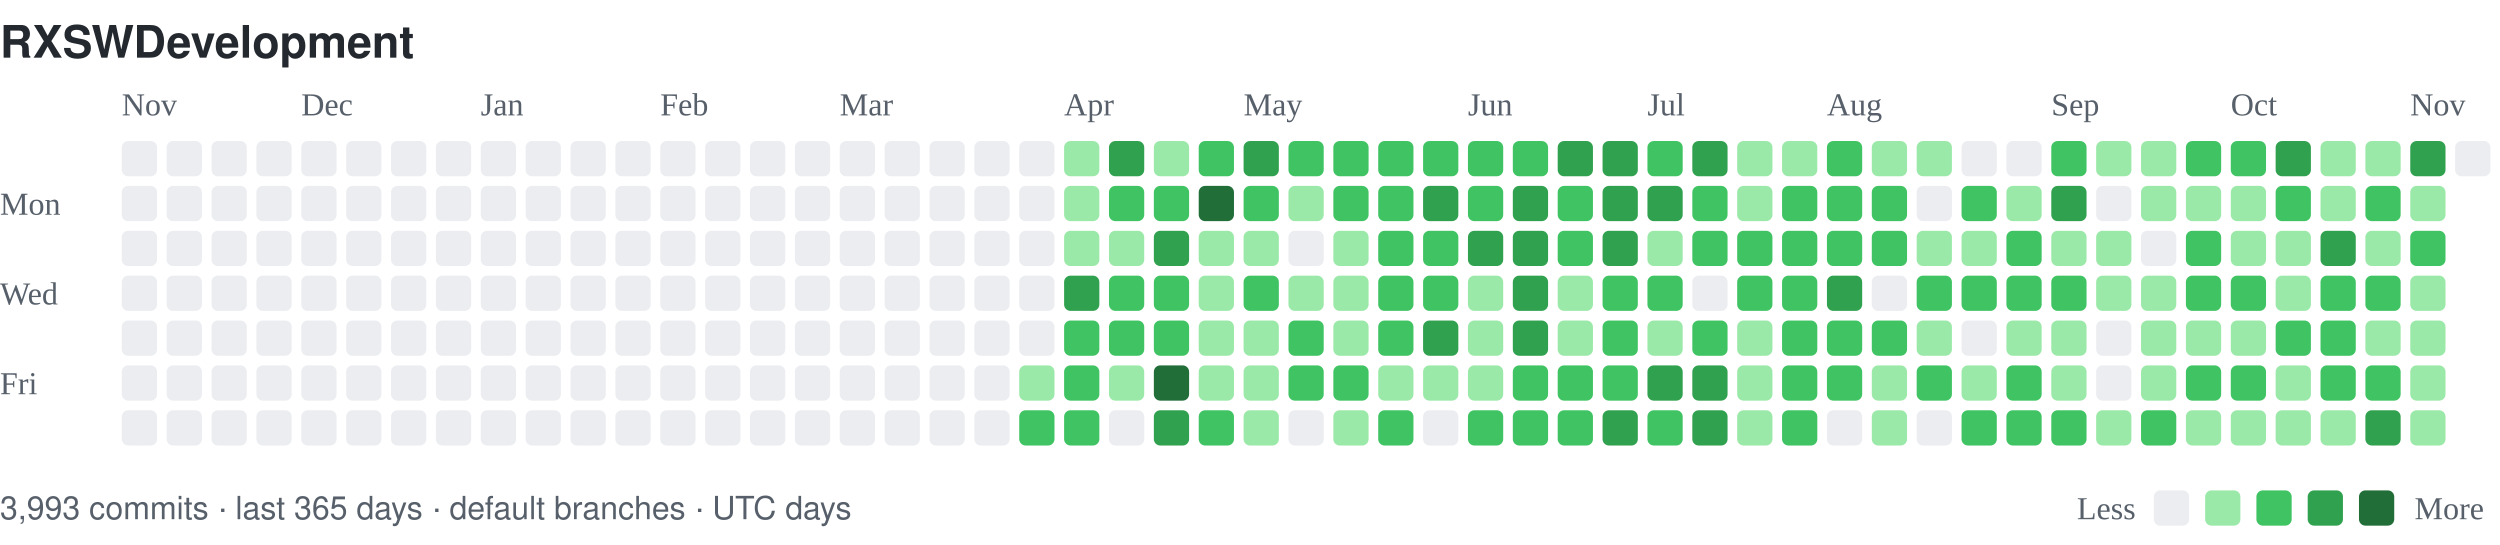
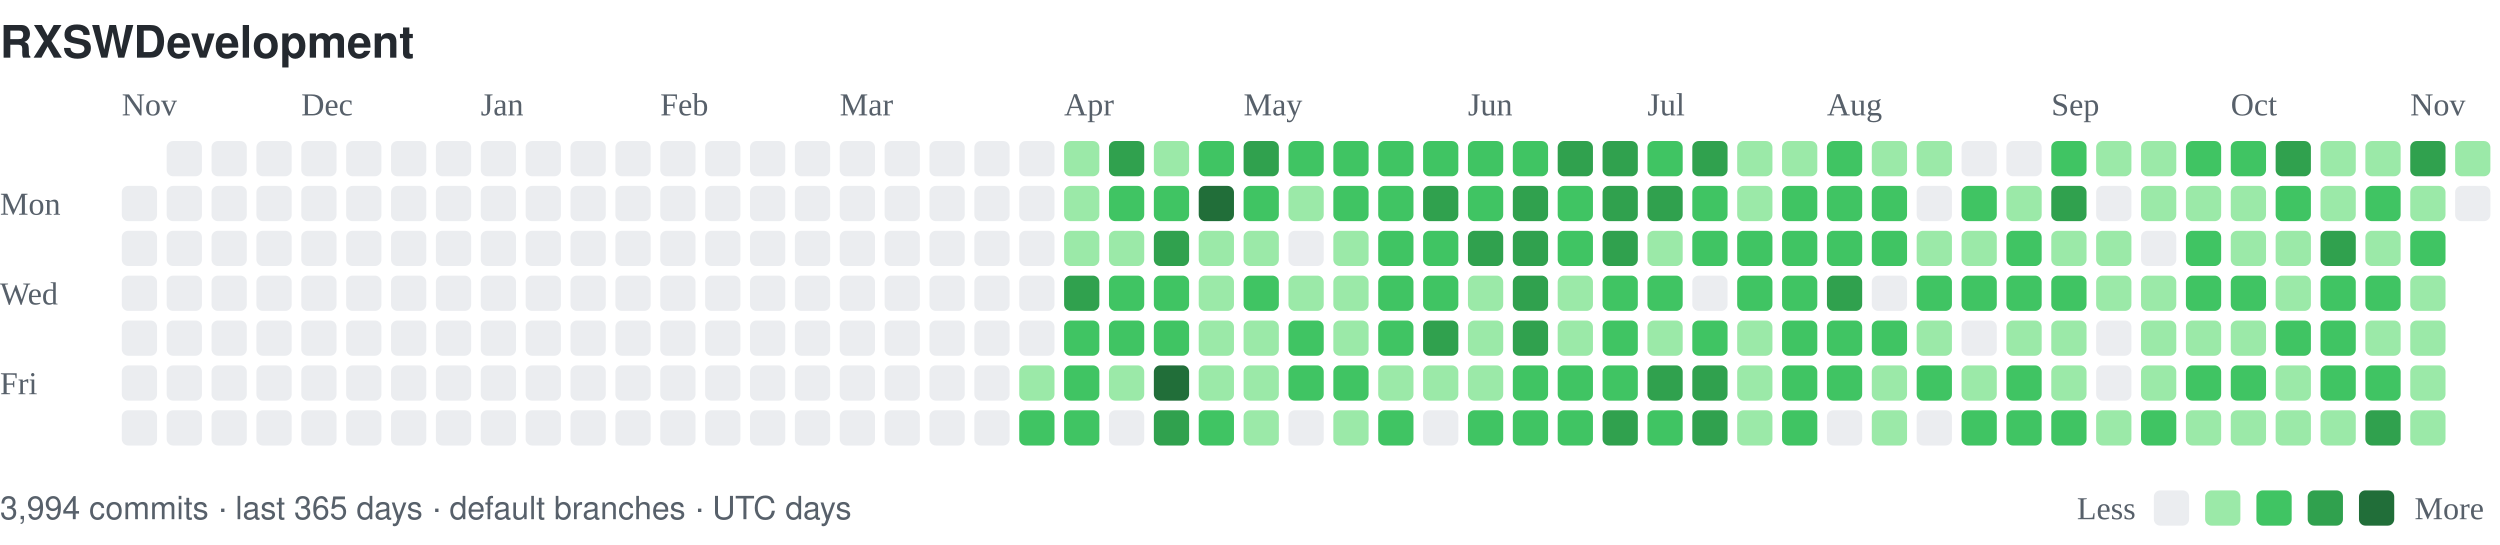
<svg xmlns="http://www.w3.org/2000/svg" width="780" height="170" viewBox="0 0 780 170" role="img">
  <text x="0" y="18" font-size="14" font-weight="600" fill="#24292f" font-family="ui-sans-serif,-apple-system,Segoe UI,Helvetica,Arial,sans-serif">RXSWDevelopment</text>
  <text x="0" y="67" font-size="10" fill="#57606a">Mon</text>
  <text x="0" y="95" font-size="10" fill="#57606a">Wed</text>
  <text x="0" y="123" font-size="10" fill="#57606a">Fri</text>
  <text x="38" y="36" font-size="10" fill="#57606a">Nov</text>
-   <rect x="38" y="44" width="11" height="11" rx="2" fill="#ebedf0" />
  <rect x="38" y="58" width="11" height="11" rx="2" fill="#ebedf0" />
  <rect x="38" y="72" width="11" height="11" rx="2" fill="#ebedf0" />
  <rect x="38" y="86" width="11" height="11" rx="2" fill="#ebedf0" />
  <rect x="38" y="100" width="11" height="11" rx="2" fill="#ebedf0" />
  <rect x="38" y="114" width="11" height="11" rx="2" fill="#ebedf0" />
  <rect x="38" y="128" width="11" height="11" rx="2" fill="#ebedf0" />
  <rect x="52" y="44" width="11" height="11" rx="2" fill="#ebedf0" />
  <rect x="52" y="58" width="11" height="11" rx="2" fill="#ebedf0" />
  <rect x="52" y="72" width="11" height="11" rx="2" fill="#ebedf0" />
  <rect x="52" y="86" width="11" height="11" rx="2" fill="#ebedf0" />
  <rect x="52" y="100" width="11" height="11" rx="2" fill="#ebedf0" />
  <rect x="52" y="114" width="11" height="11" rx="2" fill="#ebedf0" />
  <rect x="52" y="128" width="11" height="11" rx="2" fill="#ebedf0" />
  <rect x="66" y="44" width="11" height="11" rx="2" fill="#ebedf0" />
  <rect x="66" y="58" width="11" height="11" rx="2" fill="#ebedf0" />
  <rect x="66" y="72" width="11" height="11" rx="2" fill="#ebedf0" />
  <rect x="66" y="86" width="11" height="11" rx="2" fill="#ebedf0" />
  <rect x="66" y="100" width="11" height="11" rx="2" fill="#ebedf0" />
  <rect x="66" y="114" width="11" height="11" rx="2" fill="#ebedf0" />
  <rect x="66" y="128" width="11" height="11" rx="2" fill="#ebedf0" />
  <rect x="80" y="44" width="11" height="11" rx="2" fill="#ebedf0" />
  <rect x="80" y="58" width="11" height="11" rx="2" fill="#ebedf0" />
  <rect x="80" y="72" width="11" height="11" rx="2" fill="#ebedf0" />
  <rect x="80" y="86" width="11" height="11" rx="2" fill="#ebedf0" />
  <rect x="80" y="100" width="11" height="11" rx="2" fill="#ebedf0" />
  <rect x="80" y="114" width="11" height="11" rx="2" fill="#ebedf0" />
  <rect x="80" y="128" width="11" height="11" rx="2" fill="#ebedf0" />
  <text x="94" y="36" font-size="10" fill="#57606a">Dec</text>
  <rect x="94" y="44" width="11" height="11" rx="2" fill="#ebedf0" />
  <rect x="94" y="58" width="11" height="11" rx="2" fill="#ebedf0" />
  <rect x="94" y="72" width="11" height="11" rx="2" fill="#ebedf0" />
  <rect x="94" y="86" width="11" height="11" rx="2" fill="#ebedf0" />
  <rect x="94" y="100" width="11" height="11" rx="2" fill="#ebedf0" />
  <rect x="94" y="114" width="11" height="11" rx="2" fill="#ebedf0" />
  <rect x="94" y="128" width="11" height="11" rx="2" fill="#ebedf0" />
  <rect x="108" y="44" width="11" height="11" rx="2" fill="#ebedf0" />
  <rect x="108" y="58" width="11" height="11" rx="2" fill="#ebedf0" />
  <rect x="108" y="72" width="11" height="11" rx="2" fill="#ebedf0" />
  <rect x="108" y="86" width="11" height="11" rx="2" fill="#ebedf0" />
  <rect x="108" y="100" width="11" height="11" rx="2" fill="#ebedf0" />
  <rect x="108" y="114" width="11" height="11" rx="2" fill="#ebedf0" />
  <rect x="108" y="128" width="11" height="11" rx="2" fill="#ebedf0" />
  <rect x="122" y="44" width="11" height="11" rx="2" fill="#ebedf0" />
  <rect x="122" y="58" width="11" height="11" rx="2" fill="#ebedf0" />
  <rect x="122" y="72" width="11" height="11" rx="2" fill="#ebedf0" />
  <rect x="122" y="86" width="11" height="11" rx="2" fill="#ebedf0" />
  <rect x="122" y="100" width="11" height="11" rx="2" fill="#ebedf0" />
  <rect x="122" y="114" width="11" height="11" rx="2" fill="#ebedf0" />
  <rect x="122" y="128" width="11" height="11" rx="2" fill="#ebedf0" />
  <rect x="136" y="44" width="11" height="11" rx="2" fill="#ebedf0" />
  <rect x="136" y="58" width="11" height="11" rx="2" fill="#ebedf0" />
  <rect x="136" y="72" width="11" height="11" rx="2" fill="#ebedf0" />
  <rect x="136" y="86" width="11" height="11" rx="2" fill="#ebedf0" />
  <rect x="136" y="100" width="11" height="11" rx="2" fill="#ebedf0" />
  <rect x="136" y="114" width="11" height="11" rx="2" fill="#ebedf0" />
  <rect x="136" y="128" width="11" height="11" rx="2" fill="#ebedf0" />
  <text x="150" y="36" font-size="10" fill="#57606a">Jan</text>
  <rect x="150" y="44" width="11" height="11" rx="2" fill="#ebedf0" />
  <rect x="150" y="58" width="11" height="11" rx="2" fill="#ebedf0" />
  <rect x="150" y="72" width="11" height="11" rx="2" fill="#ebedf0" />
  <rect x="150" y="86" width="11" height="11" rx="2" fill="#ebedf0" />
  <rect x="150" y="100" width="11" height="11" rx="2" fill="#ebedf0" />
  <rect x="150" y="114" width="11" height="11" rx="2" fill="#ebedf0" />
  <rect x="150" y="128" width="11" height="11" rx="2" fill="#ebedf0" />
  <rect x="164" y="44" width="11" height="11" rx="2" fill="#ebedf0" />
  <rect x="164" y="58" width="11" height="11" rx="2" fill="#ebedf0" />
  <rect x="164" y="72" width="11" height="11" rx="2" fill="#ebedf0" />
  <rect x="164" y="86" width="11" height="11" rx="2" fill="#ebedf0" />
  <rect x="164" y="100" width="11" height="11" rx="2" fill="#ebedf0" />
  <rect x="164" y="114" width="11" height="11" rx="2" fill="#ebedf0" />
  <rect x="164" y="128" width="11" height="11" rx="2" fill="#ebedf0" />
  <rect x="178" y="44" width="11" height="11" rx="2" fill="#ebedf0" />
  <rect x="178" y="58" width="11" height="11" rx="2" fill="#ebedf0" />
  <rect x="178" y="72" width="11" height="11" rx="2" fill="#ebedf0" />
  <rect x="178" y="86" width="11" height="11" rx="2" fill="#ebedf0" />
  <rect x="178" y="100" width="11" height="11" rx="2" fill="#ebedf0" />
  <rect x="178" y="114" width="11" height="11" rx="2" fill="#ebedf0" />
  <rect x="178" y="128" width="11" height="11" rx="2" fill="#ebedf0" />
  <rect x="192" y="44" width="11" height="11" rx="2" fill="#ebedf0" />
  <rect x="192" y="58" width="11" height="11" rx="2" fill="#ebedf0" />
  <rect x="192" y="72" width="11" height="11" rx="2" fill="#ebedf0" />
  <rect x="192" y="86" width="11" height="11" rx="2" fill="#ebedf0" />
  <rect x="192" y="100" width="11" height="11" rx="2" fill="#ebedf0" />
  <rect x="192" y="114" width="11" height="11" rx="2" fill="#ebedf0" />
  <rect x="192" y="128" width="11" height="11" rx="2" fill="#ebedf0" />
  <text x="206" y="36" font-size="10" fill="#57606a">Feb</text>
  <rect x="206" y="44" width="11" height="11" rx="2" fill="#ebedf0" />
  <rect x="206" y="58" width="11" height="11" rx="2" fill="#ebedf0" />
  <rect x="206" y="72" width="11" height="11" rx="2" fill="#ebedf0" />
  <rect x="206" y="86" width="11" height="11" rx="2" fill="#ebedf0" />
  <rect x="206" y="100" width="11" height="11" rx="2" fill="#ebedf0" />
  <rect x="206" y="114" width="11" height="11" rx="2" fill="#ebedf0" />
  <rect x="206" y="128" width="11" height="11" rx="2" fill="#ebedf0" />
  <rect x="220" y="44" width="11" height="11" rx="2" fill="#ebedf0" />
  <rect x="220" y="58" width="11" height="11" rx="2" fill="#ebedf0" />
  <rect x="220" y="72" width="11" height="11" rx="2" fill="#ebedf0" />
  <rect x="220" y="86" width="11" height="11" rx="2" fill="#ebedf0" />
  <rect x="220" y="100" width="11" height="11" rx="2" fill="#ebedf0" />
  <rect x="220" y="114" width="11" height="11" rx="2" fill="#ebedf0" />
  <rect x="220" y="128" width="11" height="11" rx="2" fill="#ebedf0" />
  <rect x="234" y="44" width="11" height="11" rx="2" fill="#ebedf0" />
  <rect x="234" y="58" width="11" height="11" rx="2" fill="#ebedf0" />
  <rect x="234" y="72" width="11" height="11" rx="2" fill="#ebedf0" />
  <rect x="234" y="86" width="11" height="11" rx="2" fill="#ebedf0" />
  <rect x="234" y="100" width="11" height="11" rx="2" fill="#ebedf0" />
  <rect x="234" y="114" width="11" height="11" rx="2" fill="#ebedf0" />
  <rect x="234" y="128" width="11" height="11" rx="2" fill="#ebedf0" />
  <rect x="248" y="44" width="11" height="11" rx="2" fill="#ebedf0" />
  <rect x="248" y="58" width="11" height="11" rx="2" fill="#ebedf0" />
  <rect x="248" y="72" width="11" height="11" rx="2" fill="#ebedf0" />
  <rect x="248" y="86" width="11" height="11" rx="2" fill="#ebedf0" />
  <rect x="248" y="100" width="11" height="11" rx="2" fill="#ebedf0" />
  <rect x="248" y="114" width="11" height="11" rx="2" fill="#ebedf0" />
  <rect x="248" y="128" width="11" height="11" rx="2" fill="#ebedf0" />
  <text x="262" y="36" font-size="10" fill="#57606a">Mar</text>
  <rect x="262" y="44" width="11" height="11" rx="2" fill="#ebedf0" />
  <rect x="262" y="58" width="11" height="11" rx="2" fill="#ebedf0" />
  <rect x="262" y="72" width="11" height="11" rx="2" fill="#ebedf0" />
  <rect x="262" y="86" width="11" height="11" rx="2" fill="#ebedf0" />
  <rect x="262" y="100" width="11" height="11" rx="2" fill="#ebedf0" />
  <rect x="262" y="114" width="11" height="11" rx="2" fill="#ebedf0" />
  <rect x="262" y="128" width="11" height="11" rx="2" fill="#ebedf0" />
  <rect x="276" y="44" width="11" height="11" rx="2" fill="#ebedf0" />
  <rect x="276" y="58" width="11" height="11" rx="2" fill="#ebedf0" />
  <rect x="276" y="72" width="11" height="11" rx="2" fill="#ebedf0" />
  <rect x="276" y="86" width="11" height="11" rx="2" fill="#ebedf0" />
  <rect x="276" y="100" width="11" height="11" rx="2" fill="#ebedf0" />
  <rect x="276" y="114" width="11" height="11" rx="2" fill="#ebedf0" />
  <rect x="276" y="128" width="11" height="11" rx="2" fill="#ebedf0" />
  <rect x="290" y="44" width="11" height="11" rx="2" fill="#ebedf0" />
  <rect x="290" y="58" width="11" height="11" rx="2" fill="#ebedf0" />
  <rect x="290" y="72" width="11" height="11" rx="2" fill="#ebedf0" />
  <rect x="290" y="86" width="11" height="11" rx="2" fill="#ebedf0" />
  <rect x="290" y="100" width="11" height="11" rx="2" fill="#ebedf0" />
  <rect x="290" y="114" width="11" height="11" rx="2" fill="#ebedf0" />
  <rect x="290" y="128" width="11" height="11" rx="2" fill="#ebedf0" />
  <rect x="304" y="44" width="11" height="11" rx="2" fill="#ebedf0" />
  <rect x="304" y="58" width="11" height="11" rx="2" fill="#ebedf0" />
  <rect x="304" y="72" width="11" height="11" rx="2" fill="#ebedf0" />
  <rect x="304" y="86" width="11" height="11" rx="2" fill="#ebedf0" />
  <rect x="304" y="100" width="11" height="11" rx="2" fill="#ebedf0" />
  <rect x="304" y="114" width="11" height="11" rx="2" fill="#ebedf0" />
  <rect x="304" y="128" width="11" height="11" rx="2" fill="#ebedf0" />
  <rect x="318" y="44" width="11" height="11" rx="2" fill="#ebedf0" />
  <rect x="318" y="58" width="11" height="11" rx="2" fill="#ebedf0" />
  <rect x="318" y="72" width="11" height="11" rx="2" fill="#ebedf0" />
  <rect x="318" y="86" width="11" height="11" rx="2" fill="#ebedf0" />
  <rect x="318" y="100" width="11" height="11" rx="2" fill="#ebedf0" />
  <rect x="318" y="114" width="11" height="11" rx="2" fill="#9be9a8" />
  <rect x="318" y="128" width="11" height="11" rx="2" fill="#40c463" />
  <text x="332" y="36" font-size="10" fill="#57606a">Apr</text>
  <rect x="332" y="44" width="11" height="11" rx="2" fill="#9be9a8" />
  <rect x="332" y="58" width="11" height="11" rx="2" fill="#9be9a8" />
  <rect x="332" y="72" width="11" height="11" rx="2" fill="#9be9a8" />
  <rect x="332" y="86" width="11" height="11" rx="2" fill="#30a14e" />
  <rect x="332" y="100" width="11" height="11" rx="2" fill="#40c463" />
  <rect x="332" y="114" width="11" height="11" rx="2" fill="#40c463" />
  <rect x="332" y="128" width="11" height="11" rx="2" fill="#40c463" />
  <rect x="346" y="44" width="11" height="11" rx="2" fill="#30a14e" />
  <rect x="346" y="58" width="11" height="11" rx="2" fill="#40c463" />
  <rect x="346" y="72" width="11" height="11" rx="2" fill="#9be9a8" />
  <rect x="346" y="86" width="11" height="11" rx="2" fill="#40c463" />
  <rect x="346" y="100" width="11" height="11" rx="2" fill="#40c463" />
  <rect x="346" y="114" width="11" height="11" rx="2" fill="#9be9a8" />
  <rect x="346" y="128" width="11" height="11" rx="2" fill="#ebedf0" />
  <rect x="360" y="44" width="11" height="11" rx="2" fill="#9be9a8" />
  <rect x="360" y="58" width="11" height="11" rx="2" fill="#40c463" />
  <rect x="360" y="72" width="11" height="11" rx="2" fill="#30a14e" />
  <rect x="360" y="86" width="11" height="11" rx="2" fill="#40c463" />
  <rect x="360" y="100" width="11" height="11" rx="2" fill="#40c463" />
  <rect x="360" y="114" width="11" height="11" rx="2" fill="#216e39" />
  <rect x="360" y="128" width="11" height="11" rx="2" fill="#30a14e" />
  <rect x="374" y="44" width="11" height="11" rx="2" fill="#40c463" />
  <rect x="374" y="58" width="11" height="11" rx="2" fill="#216e39" />
  <rect x="374" y="72" width="11" height="11" rx="2" fill="#9be9a8" />
  <rect x="374" y="86" width="11" height="11" rx="2" fill="#9be9a8" />
  <rect x="374" y="100" width="11" height="11" rx="2" fill="#9be9a8" />
  <rect x="374" y="114" width="11" height="11" rx="2" fill="#9be9a8" />
  <rect x="374" y="128" width="11" height="11" rx="2" fill="#40c463" />
  <text x="388" y="36" font-size="10" fill="#57606a">May</text>
  <rect x="388" y="44" width="11" height="11" rx="2" fill="#30a14e" />
  <rect x="388" y="58" width="11" height="11" rx="2" fill="#40c463" />
  <rect x="388" y="72" width="11" height="11" rx="2" fill="#9be9a8" />
  <rect x="388" y="86" width="11" height="11" rx="2" fill="#40c463" />
  <rect x="388" y="100" width="11" height="11" rx="2" fill="#9be9a8" />
  <rect x="388" y="114" width="11" height="11" rx="2" fill="#9be9a8" />
  <rect x="388" y="128" width="11" height="11" rx="2" fill="#9be9a8" />
  <rect x="402" y="44" width="11" height="11" rx="2" fill="#40c463" />
  <rect x="402" y="58" width="11" height="11" rx="2" fill="#9be9a8" />
  <rect x="402" y="72" width="11" height="11" rx="2" fill="#ebedf0" />
  <rect x="402" y="86" width="11" height="11" rx="2" fill="#9be9a8" />
  <rect x="402" y="100" width="11" height="11" rx="2" fill="#40c463" />
  <rect x="402" y="114" width="11" height="11" rx="2" fill="#40c463" />
  <rect x="402" y="128" width="11" height="11" rx="2" fill="#ebedf0" />
  <rect x="416" y="44" width="11" height="11" rx="2" fill="#40c463" />
  <rect x="416" y="58" width="11" height="11" rx="2" fill="#40c463" />
  <rect x="416" y="72" width="11" height="11" rx="2" fill="#9be9a8" />
  <rect x="416" y="86" width="11" height="11" rx="2" fill="#9be9a8" />
  <rect x="416" y="100" width="11" height="11" rx="2" fill="#9be9a8" />
  <rect x="416" y="114" width="11" height="11" rx="2" fill="#40c463" />
  <rect x="416" y="128" width="11" height="11" rx="2" fill="#9be9a8" />
  <rect x="430" y="44" width="11" height="11" rx="2" fill="#40c463" />
  <rect x="430" y="58" width="11" height="11" rx="2" fill="#40c463" />
  <rect x="430" y="72" width="11" height="11" rx="2" fill="#40c463" />
  <rect x="430" y="86" width="11" height="11" rx="2" fill="#40c463" />
  <rect x="430" y="100" width="11" height="11" rx="2" fill="#40c463" />
  <rect x="430" y="114" width="11" height="11" rx="2" fill="#9be9a8" />
  <rect x="430" y="128" width="11" height="11" rx="2" fill="#40c463" />
  <rect x="444" y="44" width="11" height="11" rx="2" fill="#40c463" />
  <rect x="444" y="58" width="11" height="11" rx="2" fill="#30a14e" />
  <rect x="444" y="72" width="11" height="11" rx="2" fill="#40c463" />
  <rect x="444" y="86" width="11" height="11" rx="2" fill="#40c463" />
  <rect x="444" y="100" width="11" height="11" rx="2" fill="#30a14e" />
  <rect x="444" y="114" width="11" height="11" rx="2" fill="#9be9a8" />
  <rect x="444" y="128" width="11" height="11" rx="2" fill="#ebedf0" />
  <text x="458" y="36" font-size="10" fill="#57606a">Jun</text>
  <rect x="458" y="44" width="11" height="11" rx="2" fill="#40c463" />
  <rect x="458" y="58" width="11" height="11" rx="2" fill="#40c463" />
  <rect x="458" y="72" width="11" height="11" rx="2" fill="#30a14e" />
  <rect x="458" y="86" width="11" height="11" rx="2" fill="#9be9a8" />
  <rect x="458" y="100" width="11" height="11" rx="2" fill="#9be9a8" />
  <rect x="458" y="114" width="11" height="11" rx="2" fill="#9be9a8" />
  <rect x="458" y="128" width="11" height="11" rx="2" fill="#40c463" />
  <rect x="472" y="44" width="11" height="11" rx="2" fill="#40c463" />
  <rect x="472" y="58" width="11" height="11" rx="2" fill="#30a14e" />
  <rect x="472" y="72" width="11" height="11" rx="2" fill="#30a14e" />
  <rect x="472" y="86" width="11" height="11" rx="2" fill="#30a14e" />
  <rect x="472" y="100" width="11" height="11" rx="2" fill="#30a14e" />
  <rect x="472" y="114" width="11" height="11" rx="2" fill="#40c463" />
  <rect x="472" y="128" width="11" height="11" rx="2" fill="#40c463" />
  <rect x="486" y="44" width="11" height="11" rx="2" fill="#30a14e" />
  <rect x="486" y="58" width="11" height="11" rx="2" fill="#40c463" />
  <rect x="486" y="72" width="11" height="11" rx="2" fill="#40c463" />
  <rect x="486" y="86" width="11" height="11" rx="2" fill="#9be9a8" />
  <rect x="486" y="100" width="11" height="11" rx="2" fill="#9be9a8" />
  <rect x="486" y="114" width="11" height="11" rx="2" fill="#40c463" />
  <rect x="486" y="128" width="11" height="11" rx="2" fill="#40c463" />
  <rect x="500" y="44" width="11" height="11" rx="2" fill="#30a14e" />
  <rect x="500" y="58" width="11" height="11" rx="2" fill="#30a14e" />
  <rect x="500" y="72" width="11" height="11" rx="2" fill="#30a14e" />
  <rect x="500" y="86" width="11" height="11" rx="2" fill="#40c463" />
  <rect x="500" y="100" width="11" height="11" rx="2" fill="#40c463" />
  <rect x="500" y="114" width="11" height="11" rx="2" fill="#40c463" />
  <rect x="500" y="128" width="11" height="11" rx="2" fill="#30a14e" />
  <text x="514" y="36" font-size="10" fill="#57606a">Jul</text>
  <rect x="514" y="44" width="11" height="11" rx="2" fill="#40c463" />
  <rect x="514" y="58" width="11" height="11" rx="2" fill="#30a14e" />
  <rect x="514" y="72" width="11" height="11" rx="2" fill="#9be9a8" />
  <rect x="514" y="86" width="11" height="11" rx="2" fill="#40c463" />
  <rect x="514" y="100" width="11" height="11" rx="2" fill="#9be9a8" />
  <rect x="514" y="114" width="11" height="11" rx="2" fill="#30a14e" />
  <rect x="514" y="128" width="11" height="11" rx="2" fill="#40c463" />
  <rect x="528" y="44" width="11" height="11" rx="2" fill="#30a14e" />
  <rect x="528" y="58" width="11" height="11" rx="2" fill="#40c463" />
  <rect x="528" y="72" width="11" height="11" rx="2" fill="#40c463" />
  <rect x="528" y="86" width="11" height="11" rx="2" fill="#ebedf0" />
  <rect x="528" y="100" width="11" height="11" rx="2" fill="#40c463" />
  <rect x="528" y="114" width="11" height="11" rx="2" fill="#30a14e" />
  <rect x="528" y="128" width="11" height="11" rx="2" fill="#30a14e" />
  <rect x="542" y="44" width="11" height="11" rx="2" fill="#9be9a8" />
  <rect x="542" y="58" width="11" height="11" rx="2" fill="#9be9a8" />
  <rect x="542" y="72" width="11" height="11" rx="2" fill="#40c463" />
  <rect x="542" y="86" width="11" height="11" rx="2" fill="#40c463" />
  <rect x="542" y="100" width="11" height="11" rx="2" fill="#9be9a8" />
  <rect x="542" y="114" width="11" height="11" rx="2" fill="#9be9a8" />
  <rect x="542" y="128" width="11" height="11" rx="2" fill="#9be9a8" />
  <rect x="556" y="44" width="11" height="11" rx="2" fill="#9be9a8" />
  <rect x="556" y="58" width="11" height="11" rx="2" fill="#40c463" />
  <rect x="556" y="72" width="11" height="11" rx="2" fill="#40c463" />
  <rect x="556" y="86" width="11" height="11" rx="2" fill="#40c463" />
  <rect x="556" y="100" width="11" height="11" rx="2" fill="#40c463" />
  <rect x="556" y="114" width="11" height="11" rx="2" fill="#40c463" />
  <rect x="556" y="128" width="11" height="11" rx="2" fill="#40c463" />
  <text x="570" y="36" font-size="10" fill="#57606a">Aug</text>
  <rect x="570" y="44" width="11" height="11" rx="2" fill="#40c463" />
  <rect x="570" y="58" width="11" height="11" rx="2" fill="#40c463" />
  <rect x="570" y="72" width="11" height="11" rx="2" fill="#40c463" />
  <rect x="570" y="86" width="11" height="11" rx="2" fill="#30a14e" />
  <rect x="570" y="100" width="11" height="11" rx="2" fill="#40c463" />
  <rect x="570" y="114" width="11" height="11" rx="2" fill="#40c463" />
  <rect x="570" y="128" width="11" height="11" rx="2" fill="#ebedf0" />
  <rect x="584" y="44" width="11" height="11" rx="2" fill="#9be9a8" />
  <rect x="584" y="58" width="11" height="11" rx="2" fill="#40c463" />
  <rect x="584" y="72" width="11" height="11" rx="2" fill="#40c463" />
  <rect x="584" y="86" width="11" height="11" rx="2" fill="#ebedf0" />
  <rect x="584" y="100" width="11" height="11" rx="2" fill="#40c463" />
  <rect x="584" y="114" width="11" height="11" rx="2" fill="#9be9a8" />
  <rect x="584" y="128" width="11" height="11" rx="2" fill="#9be9a8" />
  <rect x="598" y="44" width="11" height="11" rx="2" fill="#9be9a8" />
  <rect x="598" y="58" width="11" height="11" rx="2" fill="#ebedf0" />
  <rect x="598" y="72" width="11" height="11" rx="2" fill="#9be9a8" />
  <rect x="598" y="86" width="11" height="11" rx="2" fill="#40c463" />
  <rect x="598" y="100" width="11" height="11" rx="2" fill="#9be9a8" />
  <rect x="598" y="114" width="11" height="11" rx="2" fill="#40c463" />
  <rect x="598" y="128" width="11" height="11" rx="2" fill="#ebedf0" />
  <rect x="612" y="44" width="11" height="11" rx="2" fill="#ebedf0" />
  <rect x="612" y="58" width="11" height="11" rx="2" fill="#40c463" />
  <rect x="612" y="72" width="11" height="11" rx="2" fill="#9be9a8" />
  <rect x="612" y="86" width="11" height="11" rx="2" fill="#40c463" />
  <rect x="612" y="100" width="11" height="11" rx="2" fill="#ebedf0" />
  <rect x="612" y="114" width="11" height="11" rx="2" fill="#9be9a8" />
  <rect x="612" y="128" width="11" height="11" rx="2" fill="#40c463" />
  <rect x="626" y="44" width="11" height="11" rx="2" fill="#ebedf0" />
  <rect x="626" y="58" width="11" height="11" rx="2" fill="#9be9a8" />
  <rect x="626" y="72" width="11" height="11" rx="2" fill="#40c463" />
  <rect x="626" y="86" width="11" height="11" rx="2" fill="#40c463" />
  <rect x="626" y="100" width="11" height="11" rx="2" fill="#9be9a8" />
  <rect x="626" y="114" width="11" height="11" rx="2" fill="#40c463" />
  <rect x="626" y="128" width="11" height="11" rx="2" fill="#40c463" />
  <text x="640" y="36" font-size="10" fill="#57606a">Sep</text>
  <rect x="640" y="44" width="11" height="11" rx="2" fill="#40c463" />
  <rect x="640" y="58" width="11" height="11" rx="2" fill="#30a14e" />
  <rect x="640" y="72" width="11" height="11" rx="2" fill="#9be9a8" />
  <rect x="640" y="86" width="11" height="11" rx="2" fill="#40c463" />
  <rect x="640" y="100" width="11" height="11" rx="2" fill="#9be9a8" />
  <rect x="640" y="114" width="11" height="11" rx="2" fill="#9be9a8" />
  <rect x="640" y="128" width="11" height="11" rx="2" fill="#40c463" />
  <rect x="654" y="44" width="11" height="11" rx="2" fill="#9be9a8" />
  <rect x="654" y="58" width="11" height="11" rx="2" fill="#ebedf0" />
  <rect x="654" y="72" width="11" height="11" rx="2" fill="#9be9a8" />
  <rect x="654" y="86" width="11" height="11" rx="2" fill="#9be9a8" />
  <rect x="654" y="100" width="11" height="11" rx="2" fill="#ebedf0" />
  <rect x="654" y="114" width="11" height="11" rx="2" fill="#ebedf0" />
  <rect x="654" y="128" width="11" height="11" rx="2" fill="#9be9a8" />
  <rect x="668" y="44" width="11" height="11" rx="2" fill="#9be9a8" />
  <rect x="668" y="58" width="11" height="11" rx="2" fill="#9be9a8" />
  <rect x="668" y="72" width="11" height="11" rx="2" fill="#ebedf0" />
  <rect x="668" y="86" width="11" height="11" rx="2" fill="#9be9a8" />
  <rect x="668" y="100" width="11" height="11" rx="2" fill="#9be9a8" />
  <rect x="668" y="114" width="11" height="11" rx="2" fill="#9be9a8" />
  <rect x="668" y="128" width="11" height="11" rx="2" fill="#40c463" />
  <rect x="682" y="44" width="11" height="11" rx="2" fill="#40c463" />
  <rect x="682" y="58" width="11" height="11" rx="2" fill="#9be9a8" />
  <rect x="682" y="72" width="11" height="11" rx="2" fill="#40c463" />
  <rect x="682" y="86" width="11" height="11" rx="2" fill="#40c463" />
  <rect x="682" y="100" width="11" height="11" rx="2" fill="#9be9a8" />
  <rect x="682" y="114" width="11" height="11" rx="2" fill="#40c463" />
  <rect x="682" y="128" width="11" height="11" rx="2" fill="#9be9a8" />
  <text x="696" y="36" font-size="10" fill="#57606a">Oct</text>
  <rect x="696" y="44" width="11" height="11" rx="2" fill="#40c463" />
  <rect x="696" y="58" width="11" height="11" rx="2" fill="#9be9a8" />
  <rect x="696" y="72" width="11" height="11" rx="2" fill="#9be9a8" />
  <rect x="696" y="86" width="11" height="11" rx="2" fill="#40c463" />
  <rect x="696" y="100" width="11" height="11" rx="2" fill="#9be9a8" />
  <rect x="696" y="114" width="11" height="11" rx="2" fill="#40c463" />
  <rect x="696" y="128" width="11" height="11" rx="2" fill="#9be9a8" />
  <rect x="710" y="44" width="11" height="11" rx="2" fill="#30a14e" />
  <rect x="710" y="58" width="11" height="11" rx="2" fill="#40c463" />
  <rect x="710" y="72" width="11" height="11" rx="2" fill="#9be9a8" />
  <rect x="710" y="86" width="11" height="11" rx="2" fill="#9be9a8" />
  <rect x="710" y="100" width="11" height="11" rx="2" fill="#40c463" />
  <rect x="710" y="114" width="11" height="11" rx="2" fill="#9be9a8" />
  <rect x="710" y="128" width="11" height="11" rx="2" fill="#9be9a8" />
  <rect x="724" y="44" width="11" height="11" rx="2" fill="#9be9a8" />
  <rect x="724" y="58" width="11" height="11" rx="2" fill="#9be9a8" />
  <rect x="724" y="72" width="11" height="11" rx="2" fill="#30a14e" />
  <rect x="724" y="86" width="11" height="11" rx="2" fill="#40c463" />
  <rect x="724" y="100" width="11" height="11" rx="2" fill="#40c463" />
  <rect x="724" y="114" width="11" height="11" rx="2" fill="#40c463" />
  <rect x="724" y="128" width="11" height="11" rx="2" fill="#9be9a8" />
  <rect x="738" y="44" width="11" height="11" rx="2" fill="#9be9a8" />
  <rect x="738" y="58" width="11" height="11" rx="2" fill="#40c463" />
  <rect x="738" y="72" width="11" height="11" rx="2" fill="#9be9a8" />
  <rect x="738" y="86" width="11" height="11" rx="2" fill="#40c463" />
  <rect x="738" y="100" width="11" height="11" rx="2" fill="#9be9a8" />
  <rect x="738" y="114" width="11" height="11" rx="2" fill="#40c463" />
  <rect x="738" y="128" width="11" height="11" rx="2" fill="#30a14e" />
  <text x="752" y="36" font-size="10" fill="#57606a">Nov</text>
  <rect x="752" y="44" width="11" height="11" rx="2" fill="#30a14e" />
  <rect x="752" y="58" width="11" height="11" rx="2" fill="#9be9a8" />
  <rect x="752" y="72" width="11" height="11" rx="2" fill="#40c463" />
  <rect x="752" y="86" width="11" height="11" rx="2" fill="#9be9a8" />
  <rect x="752" y="100" width="11" height="11" rx="2" fill="#9be9a8" />
  <rect x="752" y="114" width="11" height="11" rx="2" fill="#9be9a8" />
  <rect x="752" y="128" width="11" height="11" rx="2" fill="#9be9a8" />
-   <rect x="766" y="44" width="11" height="11" rx="2" fill="#ebedf0" />
+   <rect x="766" y="44" width="11" height="11" rx="2" fill="#9be9a8" />
+   <rect x="766" y="58" width="11" height="11" rx="2" fill="#ebedf0" />
  <text x="648" y="162" font-size="10" fill="#57606a">Less</text>
  <rect x="672" y="153" width="11" height="11" rx="2" fill="#ebedf0" />
  <rect x="688" y="153" width="11" height="11" rx="2" fill="#9be9a8" />
  <rect x="704" y="153" width="11" height="11" rx="2" fill="#40c463" />
  <rect x="720" y="153" width="11" height="11" rx="2" fill="#30a14e" />
  <rect x="736" y="153" width="11" height="11" rx="2" fill="#216e39" />
  <text x="775" y="162" font-size="10" fill="#57606a" text-anchor="end">More</text>
-   <text x="0" y="162" font-size="10" fill="#57606a" font-family="ui-sans-serif,-apple-system,Segoe UI,Helvetica,Arial,sans-serif">3,993 commits · last 365 days · default branches · UTC days</text>
+   <text x="0" y="162" font-size="10" fill="#57606a" font-family="ui-sans-serif,-apple-system,Segoe UI,Helvetica,Arial,sans-serif">3,994 commits · last 365 days · default branches · UTC days</text>
</svg>
